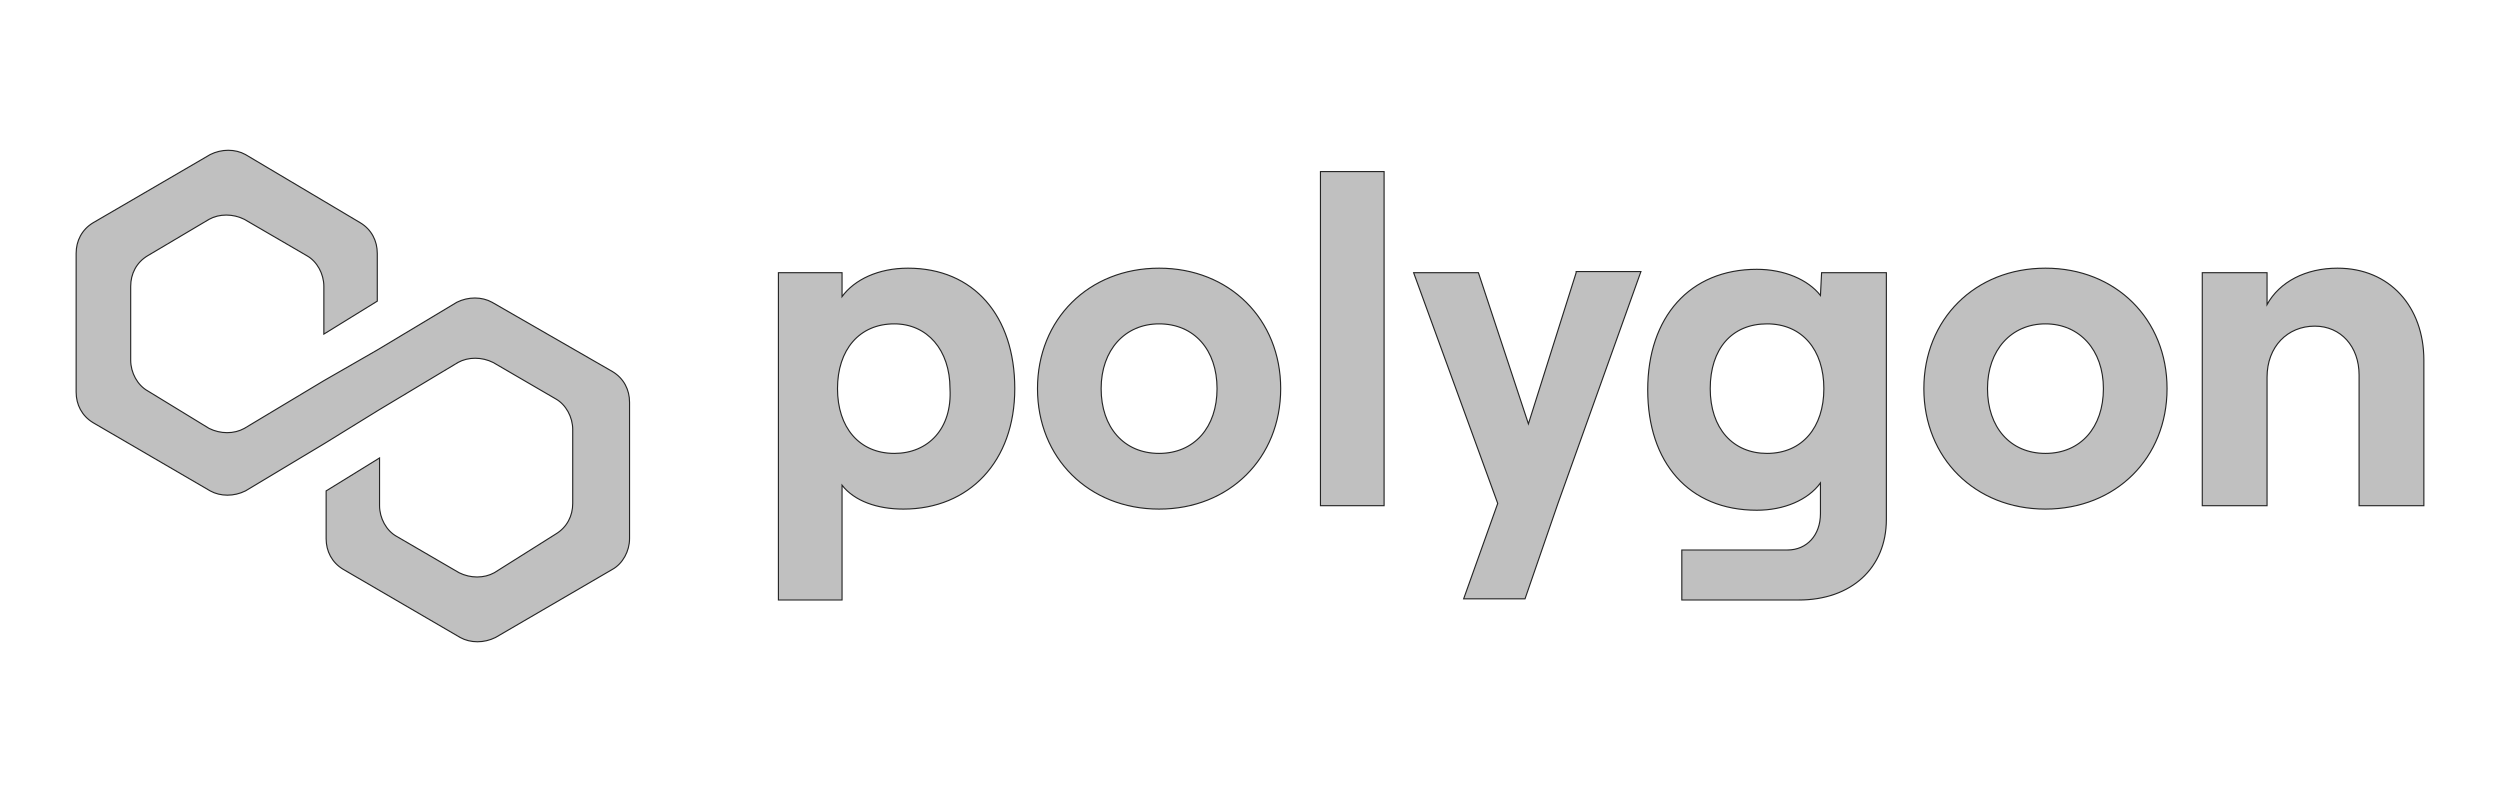
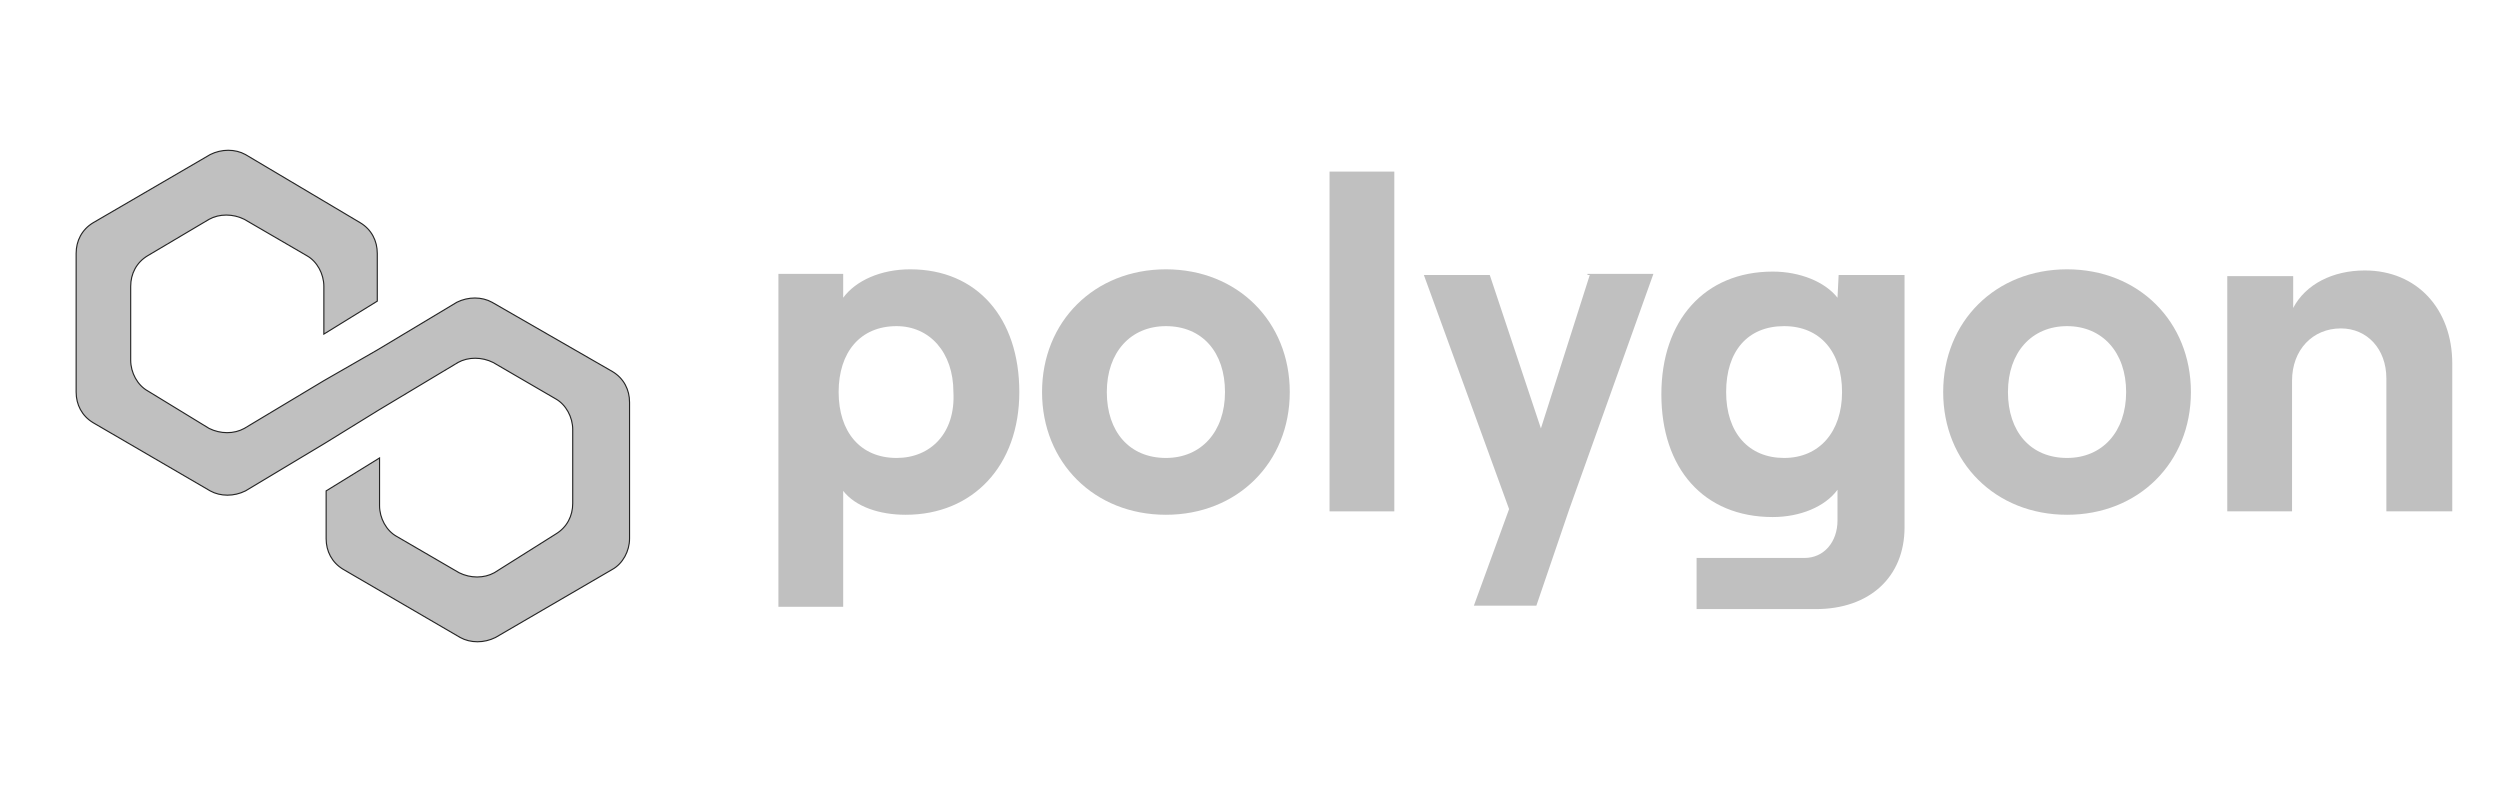
<svg xmlns="http://www.w3.org/2000/svg" version="1.1" id="Layer_1" x="0px" y="0px" viewBox="0 0 220 70" style="enable-background:new 0 0 220 70;" xml:space="preserve">
  <style type="text/css">
	.st0{fill:#C0C0C0;stroke:#242424;stroke-width:0.1;stroke-miterlimit:10;}
+ 	.st1{fill:#C0C0C0;}
</style>
  <path class="st0" d="M43.3,26.6c-0.9-0.5-2.1-0.5-3.1,0l-7,4.2l-4.7,2.7l-7,4.2c-0.9,0.5-2.1,0.5-3.1,0L13,34.4  c-0.9-0.5-1.5-1.6-1.5-2.7v-6.5c0-1.1,0.5-2.1,1.5-2.7l5.4-3.2c0.9-0.5,2.1-0.5,3.1,0l5.5,3.2c0.9,0.5,1.5,1.6,1.5,2.7v4.2l4.7-2.9  v-4.2c0-1.1-0.5-2.1-1.5-2.7l-10.1-6c-0.9-0.5-2.1-0.5-3.1,0l-10.3,6c-1,0.6-1.5,1.6-1.5,2.7v12.2c0,1.1,0.5,2.1,1.5,2.7l10.3,6  c0.9,0.5,2.1,0.5,3.1,0l7-4.2l4.7-2.9l7-4.2c0.9-0.5,2.1-0.5,3.1,0l5.5,3.2c0.9,0.5,1.5,1.6,1.5,2.7v6.5c0,1.1-0.5,2.1-1.5,2.7  l-5.4,3.4c-0.9,0.5-2.1,0.5-3.1,0l-5.5-3.2c-0.9-0.5-1.5-1.6-1.5-2.7v-4.2l-4.7,2.9v4.2c0,1.1,0.5,2.1,1.5,2.7l10.3,6  c0.9,0.5,2.1,0.5,3.1,0l10.3-6c0.9-0.5,1.5-1.6,1.5-2.7v-12c0-1.1-0.5-2.1-1.5-2.7L43.3,26.6z" />
-   <path class="st0" d="M74.1,52.8V42.7c1.1,1.4,3.1,2.1,5.4,2.1c5.8,0,9.8-4.2,9.8-10.6s-3.6-10.6-9.4-10.6c-2.6,0-4.7,1-5.8,2.5V24  h-5.6v28.8H74.1z M78.7,39.9c-3.1,0-5-2.3-5-5.7s1.9-5.7,5-5.7c2.9,0,4.9,2.3,4.9,5.7C83.8,37.7,81.7,39.9,78.7,39.9z" />
-   <path class="st0" d="M102,44.8c6.2,0,10.7-4.5,10.7-10.6s-4.5-10.6-10.7-10.6s-10.7,4.5-10.7,10.6S95.8,44.8,102,44.8z M102,39.9  c-3.1,0-5.1-2.3-5.1-5.7s2.1-5.7,5.1-5.7c3.1,0,5.1,2.3,5.1,5.7C107.1,37.6,105.1,39.9,102,39.9z" />
-   <path class="st0" d="M121.8,44.5V15.1h-5.6v29.4H121.8z" />
-   <path class="st0" d="M138.7,24l-4.2,13.3L130.1,24h-5.7l7.4,20.3l-3,8.4h5.4l2.9-8.4l7.3-20.4h-5.7V24z" />
-   <path class="st0" d="M160.2,26c-1.1-1.4-3.2-2.3-5.6-2.3c-5.9,0-9.6,4.2-9.6,10.6s3.6,10.6,9.6,10.6c2.4,0,4.5-0.9,5.6-2.4v2.7  c0,1.9-1.2,3.2-2.9,3.2H148v4.4h10.3c4.6,0,7.7-2.8,7.7-7.1V24h-5.7L160.2,26L160.2,26z M155.5,39.9c-3,0-5-2.2-5-5.7s1.9-5.7,5-5.7  s5,2.3,5,5.7S158.6,39.9,155.5,39.9z" />
-   <path class="st0" d="M180,44.8c6.2,0,10.7-4.5,10.7-10.6s-4.5-10.6-10.7-10.6s-10.7,4.5-10.7,10.6S173.8,44.8,180,44.8z M180,39.9  c-3.1,0-5.1-2.3-5.1-5.7s2.1-5.7,5.1-5.7s5.1,2.3,5.1,5.7C185.1,37.6,183.1,39.9,180,39.9z" />
-   <path class="st0" d="M199.5,44.5V33.2c0-2.7,1.8-4.5,4.2-4.5c2.3,0,3.9,1.8,3.9,4.3v11.5h5.7V31.7c0-4.7-3-8.1-7.6-8.1  c-2.8,0-5.1,1.2-6.2,3.2V24h-5.7v20.5H199.5z" />
+   <path class="st1" d="M74.2,53.4V43.2c1.1,1.4,3.2,2.1,5.5,2.1c5.9,0,10-4.3,10-10.8S86,23.7,80.1,23.7c-2.6,0-4.8,1-5.9,2.5v-2.1  h-5.7v29.3H74.2z M78.9,40.3c-3.2,0-5.1-2.3-5.1-5.8c0-3.5,1.9-5.8,5.1-5.8c2.9,0,5,2.3,5,5.8C84.1,38.1,81.9,40.3,78.9,40.3z" />
+   <path class="st1" d="M102.6,45.3c6.3,0,10.9-4.6,10.9-10.8s-4.6-10.8-10.9-10.8c-6.3,0-10.9,4.6-10.9,10.8S96.3,45.3,102.6,45.3z   M102.6,40.3c-3.2,0-5.2-2.3-5.2-5.8c0-3.5,2.1-5.8,5.2-5.8c3.2,0,5.2,2.3,5.2,5.8C107.8,38,105.7,40.3,102.6,40.3z" />
+   <path class="st1" d="M122.7,45V15.1H117V45H122.7z" />
+   <path class="st1" d="M139.9,24.2l-4.3,13.5l-4.5-13.5h-5.8l7.5,20.6l-3.1,8.5h5.5l2.9-8.5l7.4-20.7h-5.8V24.2z" />
+   <path class="st1" d="M161.7,26.2c-1.1-1.4-3.3-2.3-5.7-2.3c-6,0-9.8,4.3-9.8,10.8s3.7,10.8,9.8,10.8c2.4,0,4.6-0.9,5.7-2.4v2.7  c0,1.9-1.2,3.3-2.9,3.3h-9.5v4.5h10.5c4.7,0,7.8-2.8,7.8-7.2V24.2h-5.8L161.7,26.2L161.7,26.2z M157,40.3c-3.1,0-5.1-2.2-5.1-5.8  s1.9-5.8,5.1-5.8s5.1,2.3,5.1,5.8C162.1,38,160.1,40.3,157,40.3z" />
+   <path class="st1" d="M181.9,45.3c6.3,0,10.9-4.6,10.9-10.8s-4.6-10.8-10.9-10.8c-6.3,0-10.9,4.6-10.9,10.8S175.6,45.3,181.9,45.3z   M181.9,40.3c-3.2,0-5.2-2.3-5.2-5.8c0-3.5,2.1-5.8,5.2-5.8c3.1,0,5.2,2.3,5.2,5.8C187.1,38,185,40.3,181.9,40.3z" />
+   <path class="st1" d="M201.7,45V33.5c0-2.7,1.8-4.6,4.3-4.6c2.3,0,4,1.8,4,4.4V45h5.8V32c0-4.8-3.1-8.2-7.7-8.2  c-2.8,0-5.2,1.2-6.3,3.3v-2.8h-5.8V45H201.7z" />
</svg>
